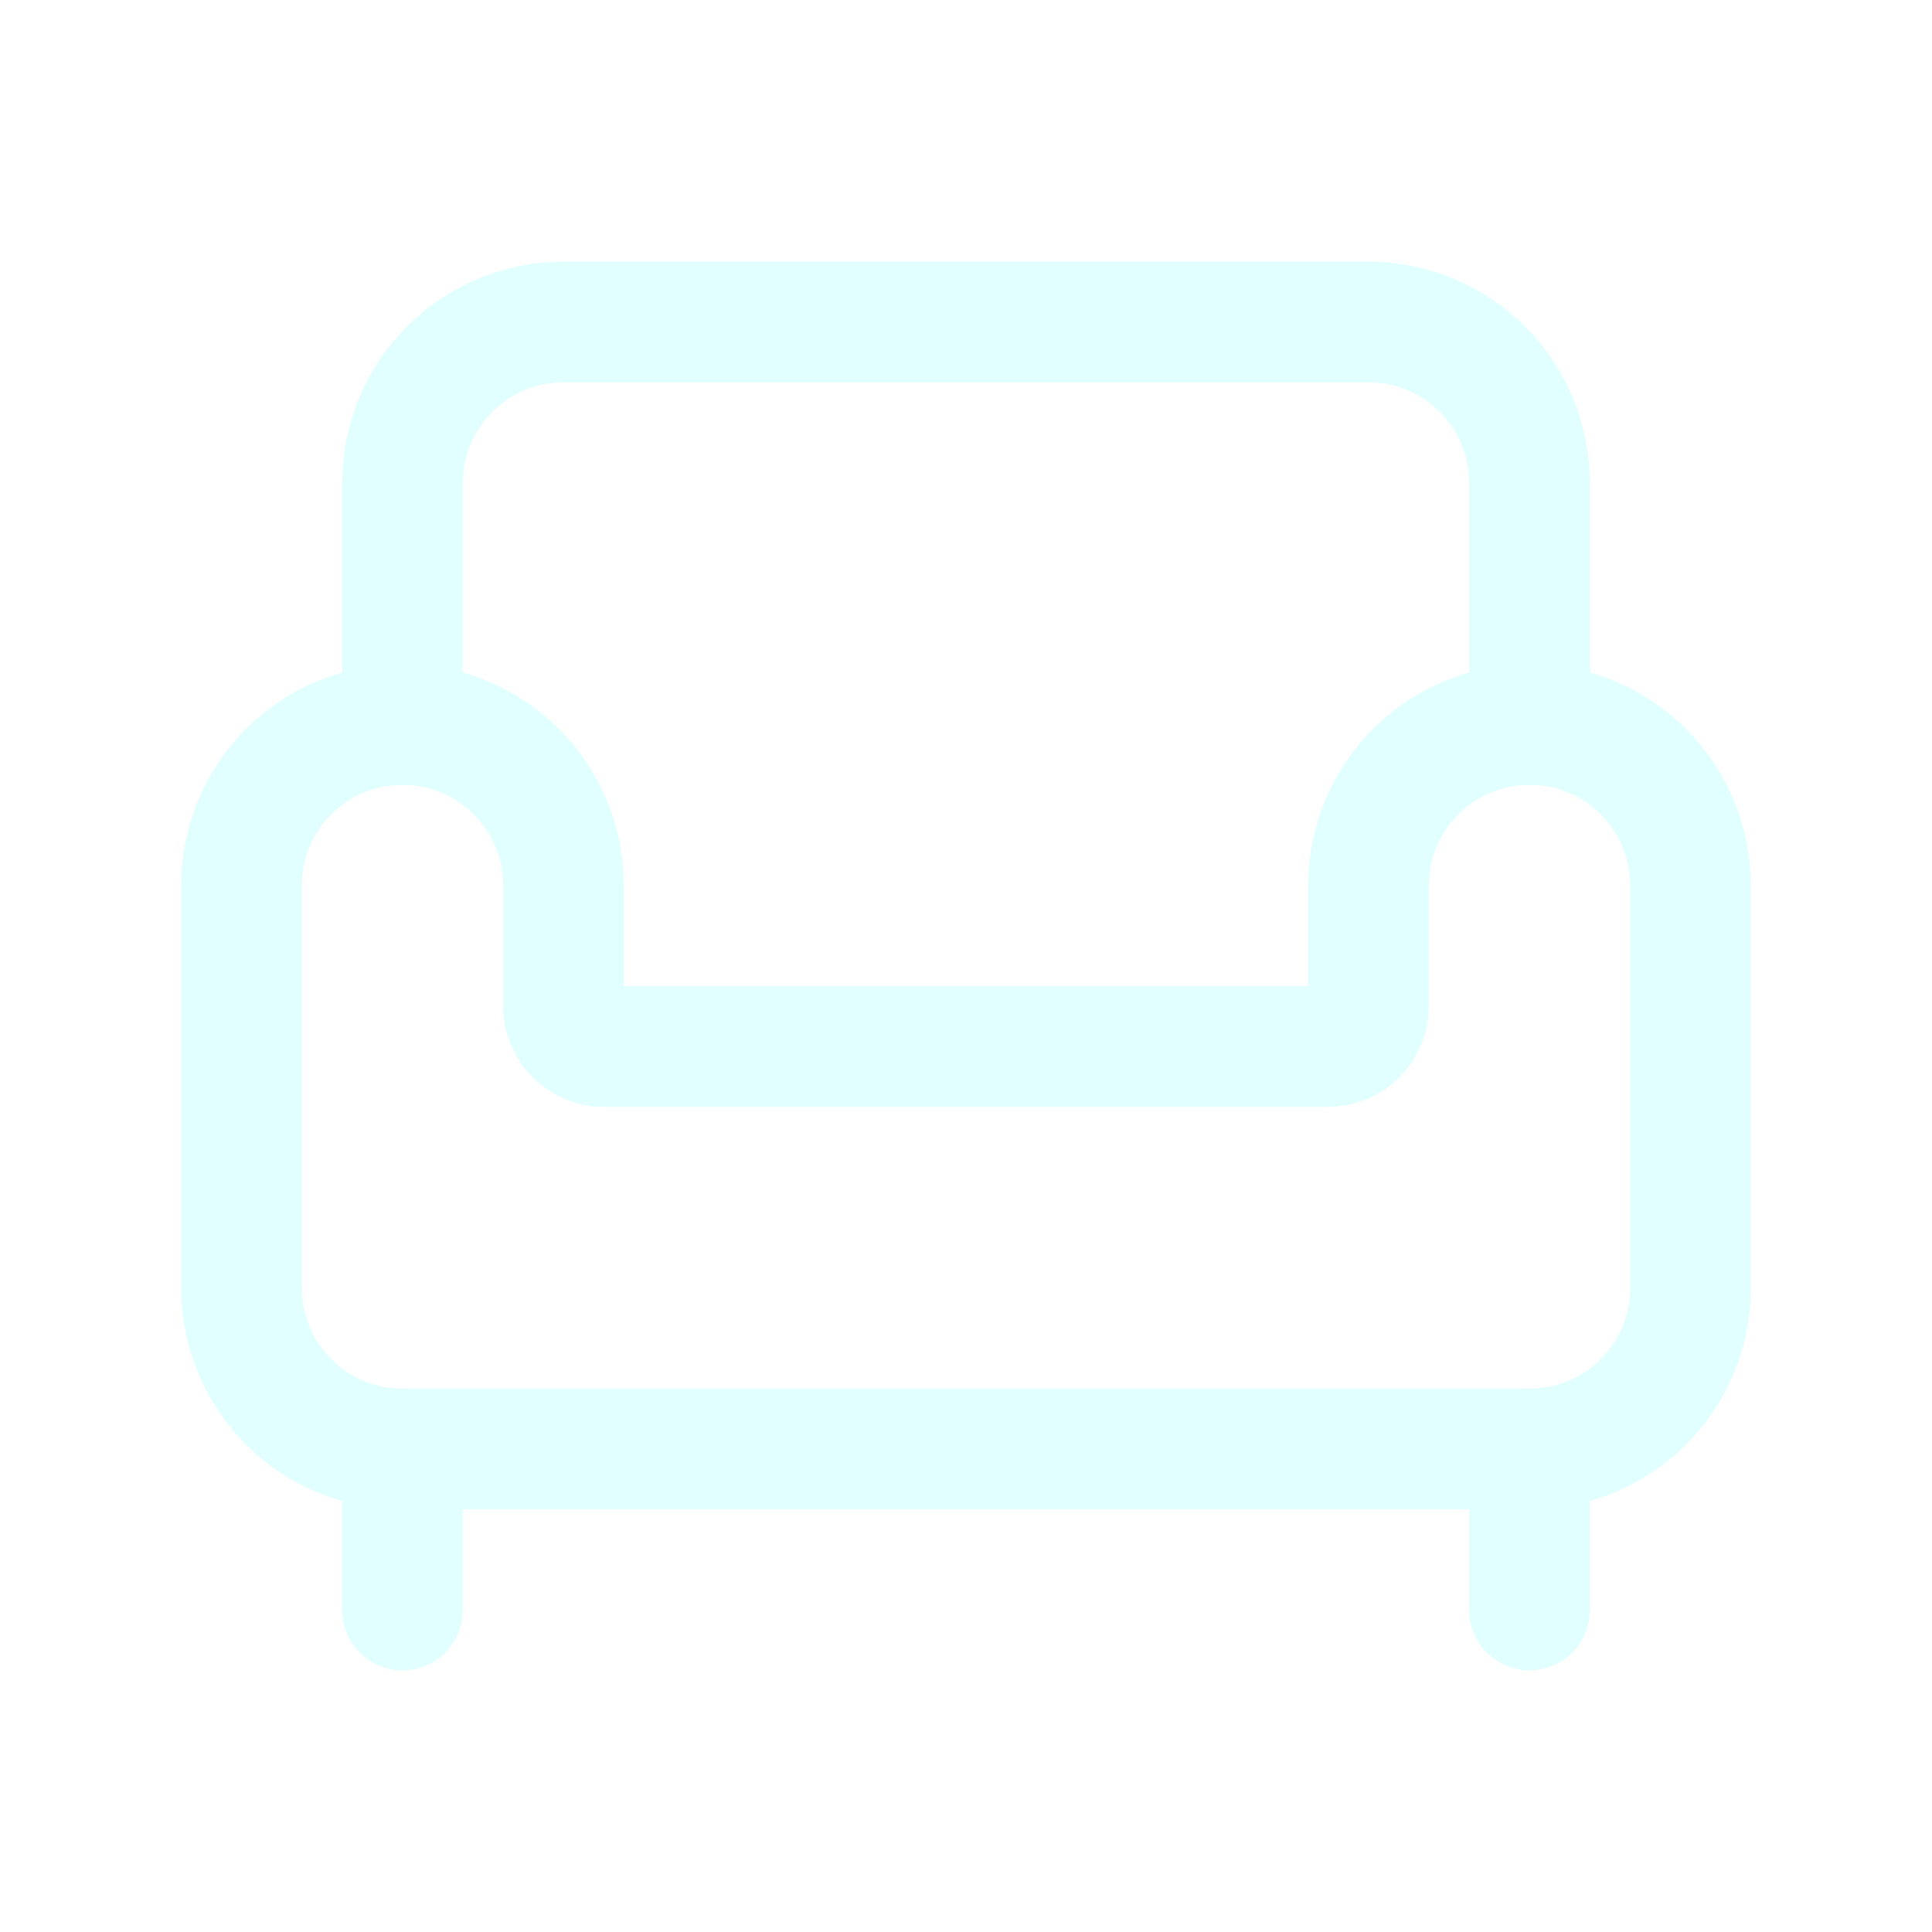
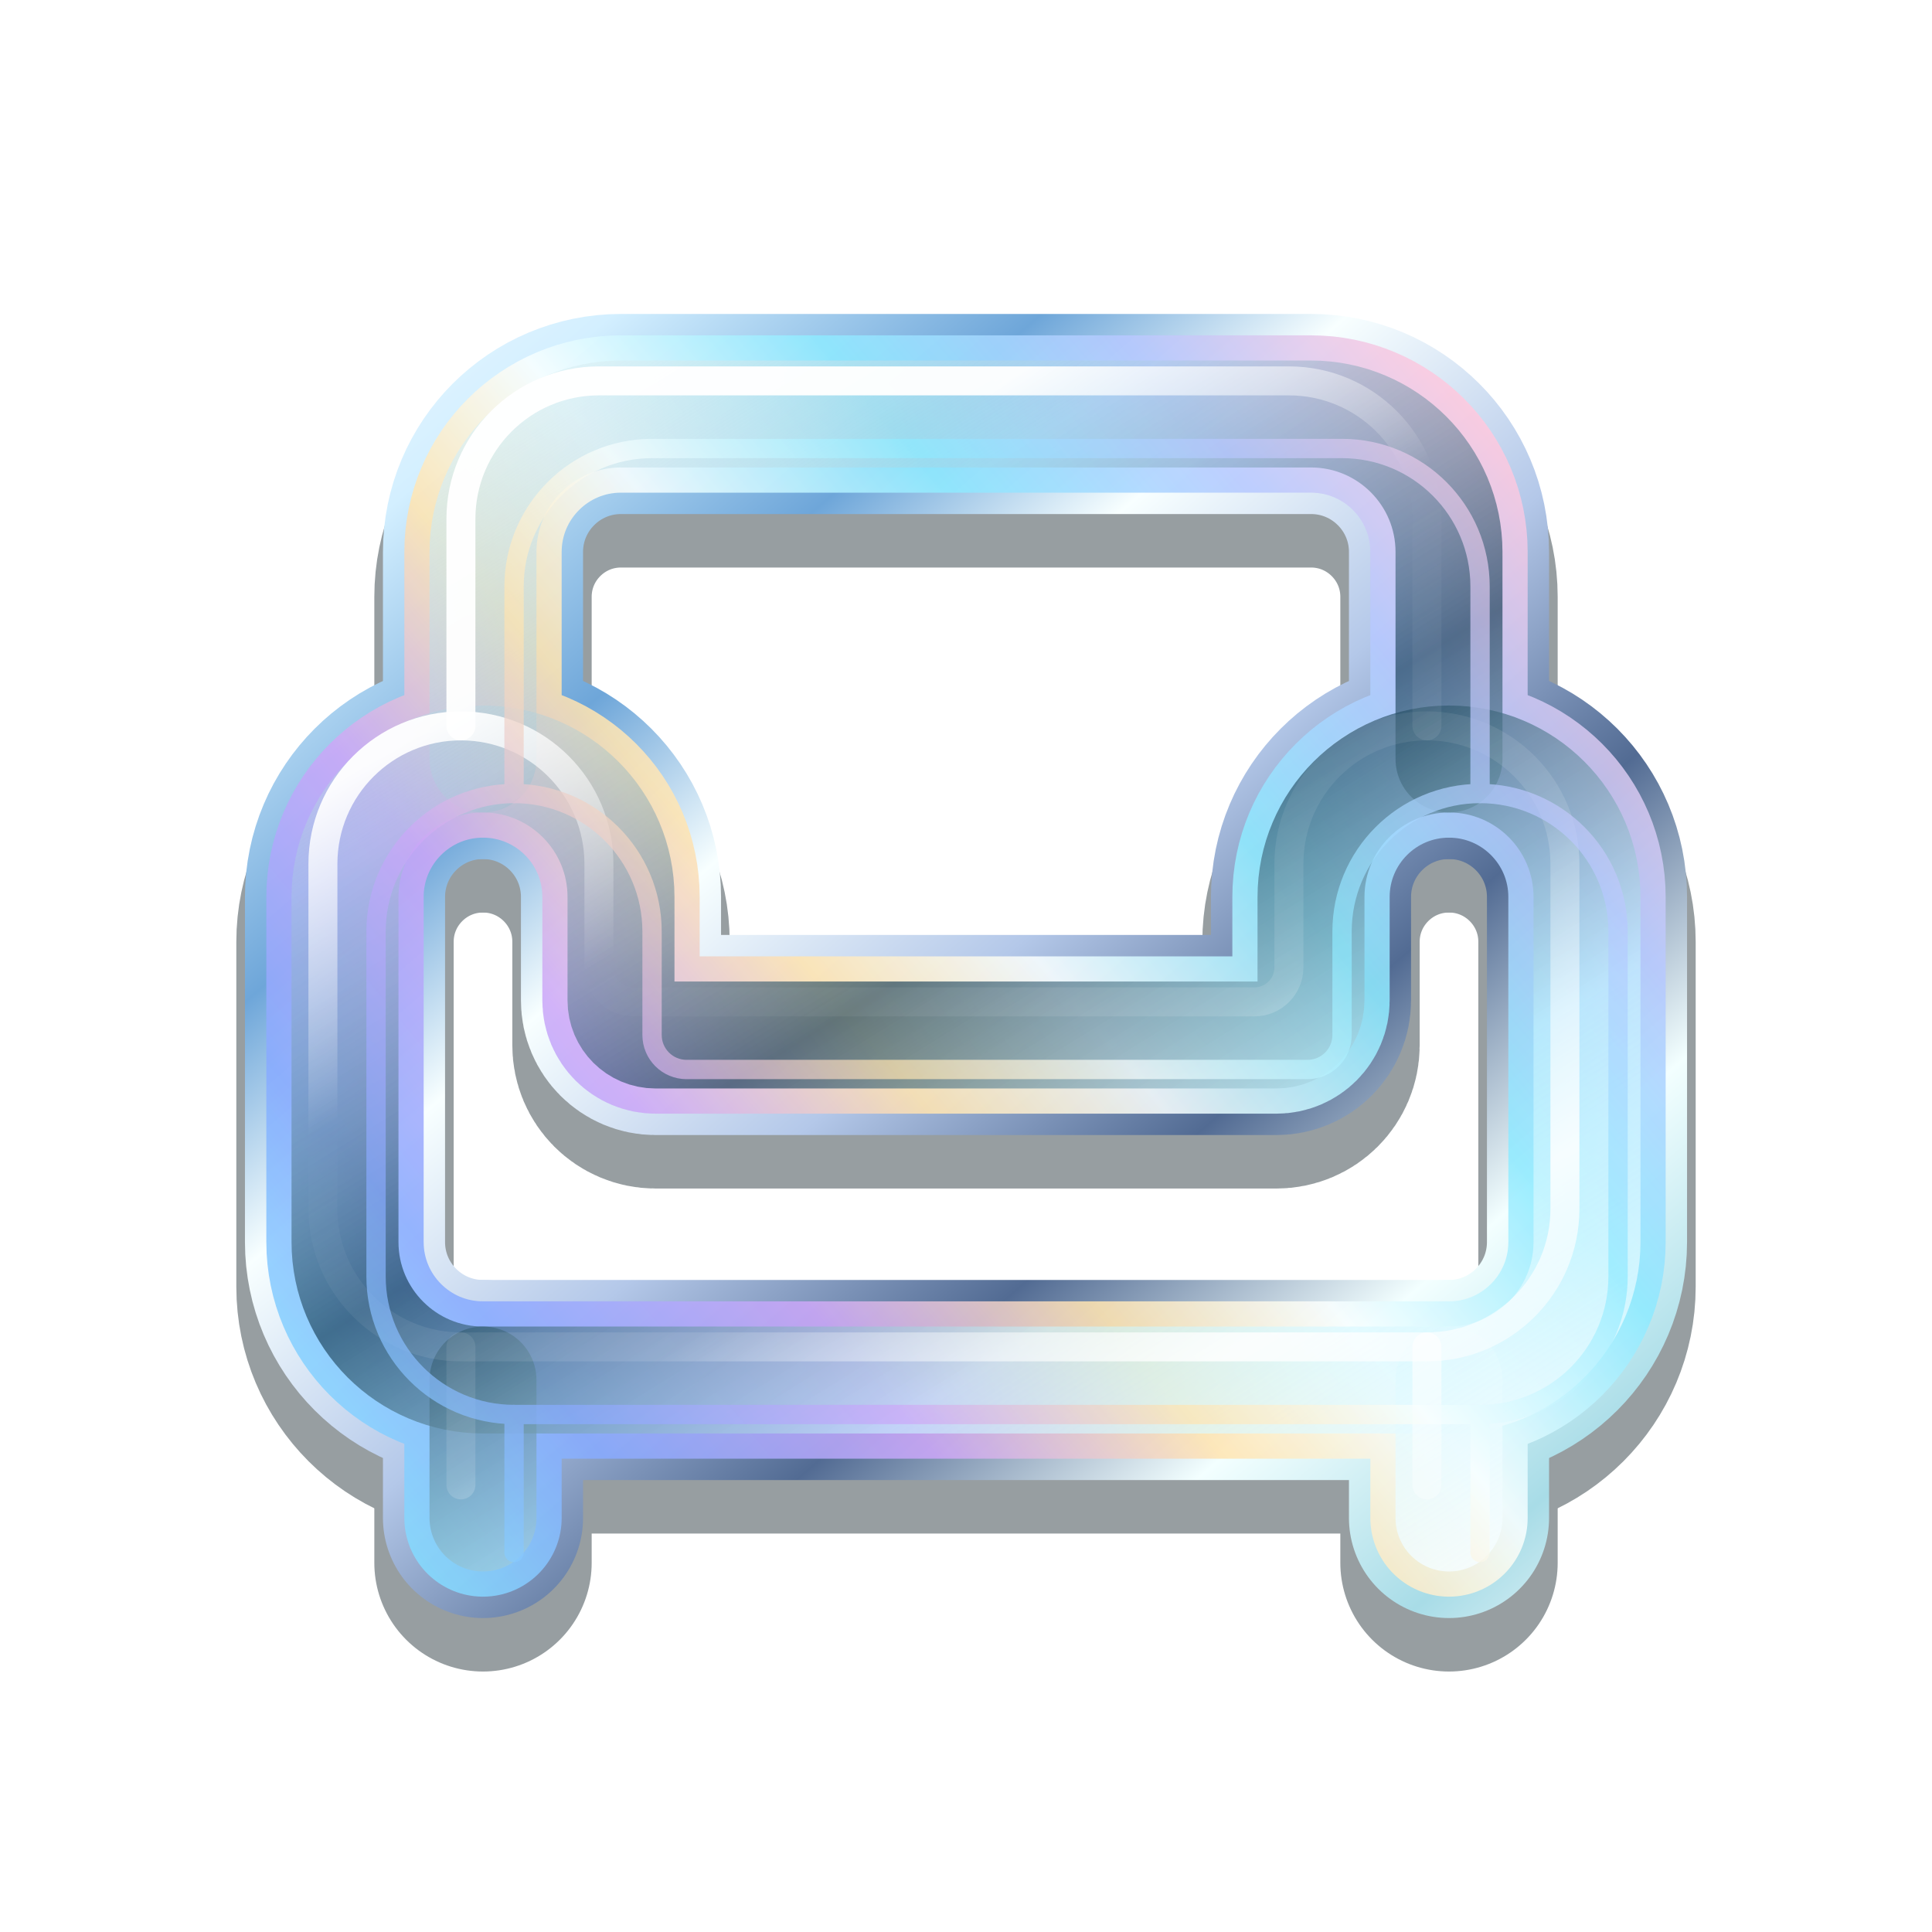
- <svg xmlns="http://www.w3.org/2000/svg" class="lucide lucide-armchair" width="24" height="24" viewBox="0 0 24 24" fill="none" stroke="#e2ffff" stroke-width="1.5" stroke-linecap="round" stroke-linejoin="round">
-   <path d="M19 9V6a2 2 0 0 0-2-2H7a2 2 0 0 0-2 2v3" />
-   <path d="M3 16a2 2 0 0 0 2 2h14a2 2 0 0 0 2-2v-5a2 2 0 0 0-4 0v1.5a.5.5 0 0 1-.5.5h-9a.5.5 0 0 1-.5-.5V11a2 2 0 0 0-4 0z" />
-   <path d="M5 18v2" />
-   <path d="M19 18v2" />
+ <svg xmlns="http://www.w3.org/2000/svg" xmlns:xlink="http://www.w3.org/1999/xlink" width="128" height="128" viewBox="-2 -2 28 28" fill="none" stroke-linecap="round" stroke-linejoin="round" data-material="liquid-prism">
+   <defs>
+     <g id="prism-shape">
+       <path d="M19 9V6a2 2 0 0 0-2-2H7a2 2 0 0 0-2 2v3" />
+       <path d="M3 16a2 2 0 0 0 2 2h14a2 2 0 0 0 2-2v-5a2 2 0 0 0-4 0v1.5a.5.5 0 0 1-.5.5h-9a.5.5 0 0 1-.5-.5V11a2 2 0 0 0-4 0z" />
+       <path d="M5 18v2" />
+       <path d="M19 18v2" />
+     </g>
+     <linearGradient id="prism-rim" x1="2" y1="1" x2="21" y2="23" gradientUnits="userSpaceOnUse">
+       <stop stop-color="#ffffff" />
+       <stop offset=".15" stop-color="#d3efff" />
+       <stop offset=".29" stop-color="#6ea6d9" />
+       <stop offset=".39" stop-color="#f8ffff" />
+       <stop offset=".52" stop-color="#b4c8e9" />
+       <stop offset=".65" stop-color="#526b93" />
+       <stop offset=".78" stop-color="#f3ffff" />
+       <stop offset=".9" stop-color="#a8dce7" />
+       <stop offset="1" stop-color="#ffffff" />
+     </linearGradient>
+     <linearGradient id="prism-spectrum" x1="2" y1="20" x2="22" y2="3" gradientUnits="userSpaceOnUse">
+       <stop stop-color="#83edff" />
+       <stop offset=".16" stop-color="#88aaff" />
+       <stop offset=".3" stop-color="#cca7f8" />
+       <stop offset=".42" stop-color="#ffe4b0" />
+       <stop offset=".52" stop-color="#f9ffff" />
+       <stop offset=".65" stop-color="#8eeaff" />
+       <stop offset=".78" stop-color="#b7c8ff" />
+       <stop offset=".9" stop-color="#ffc9de" />
+       <stop offset="1" stop-color="#fff2cb" />
+     </linearGradient>
+     <linearGradient id="prism-core" x1="5" y1="2" x2="18" y2="23" gradientUnits="userSpaceOnUse">
+       <stop stop-color="#efffff" stop-opacity=".9" />
+       <stop offset=".25" stop-color="#a8cddc" stop-opacity=".38" />
+       <stop offset=".48" stop-color="#163d55" stop-opacity=".66" />
+       <stop offset=".7" stop-color="#c7f5ff" stop-opacity=".58" />
+       <stop offset="1" stop-color="#ffffff" stop-opacity=".92" />
+     </linearGradient>
+     <linearGradient id="prism-glint" x1="4" y1="2" x2="16" y2="22" gradientUnits="userSpaceOnUse">
+       <stop stop-color="#ffffff" />
+       <stop offset=".27" stop-color="#ffffff" stop-opacity=".95" />
+       <stop offset=".45" stop-color="#ffffff" stop-opacity="0" />
+       <stop offset=".68" stop-color="#ffffff" stop-opacity=".12" />
+       <stop offset=".86" stop-color="#ffffff" stop-opacity=".85" />
+       <stop offset="1" stop-color="#ffffff" stop-opacity=".3" />
+     </linearGradient>
+   </defs>
+   <use xlink:href="#prism-shape" stroke="#061820" stroke-width="3.15" opacity=".42" transform="translate(0 .65)" />
+   <use xlink:href="#prism-shape" stroke="url(#prism-rim)" stroke-width="2.9" />
+   <use xlink:href="#prism-shape" stroke="url(#prism-spectrum)" stroke-width="2.28" opacity=".86" />
+   <use xlink:href="#prism-shape" stroke="url(#prism-core)" stroke-width="1.55" />
+   <use xlink:href="#prism-shape" stroke="url(#prism-glint)" stroke-width=".42" transform="translate(-.32 -.48)" />
+   <use xlink:href="#prism-shape" stroke="url(#prism-spectrum)" stroke-width=".28" opacity=".7" transform="translate(.45 .5)" />
</svg>
